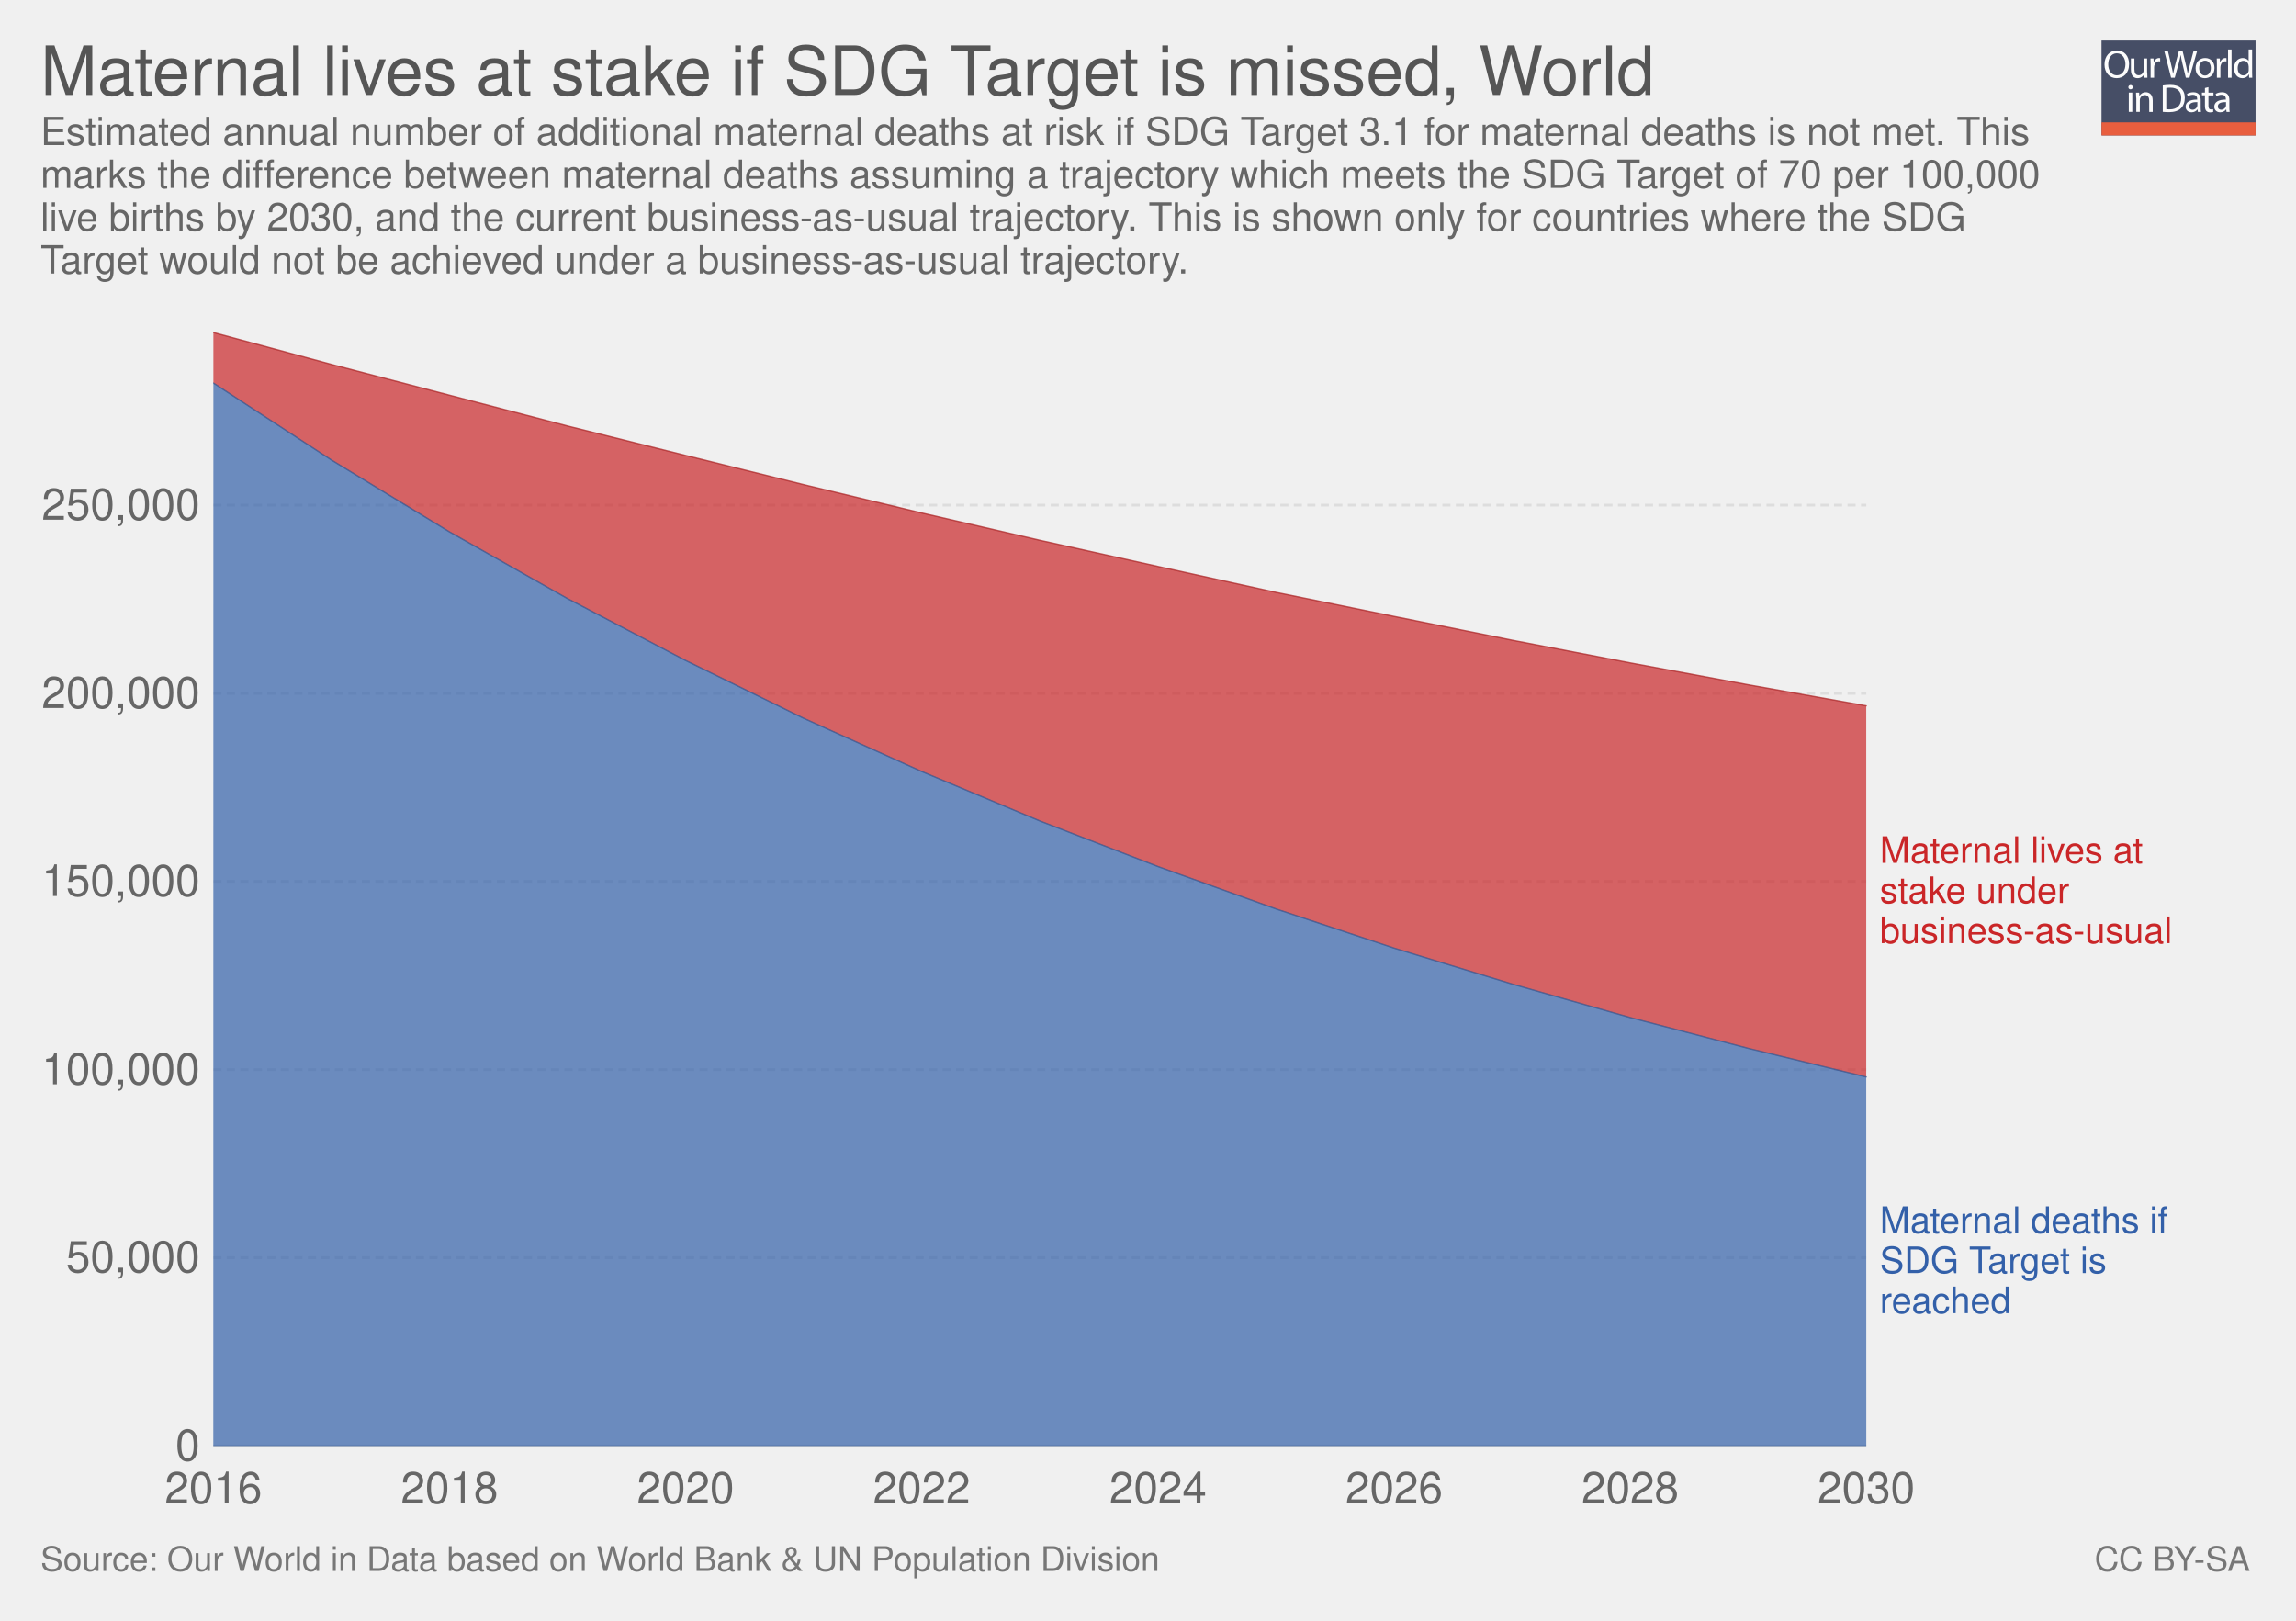
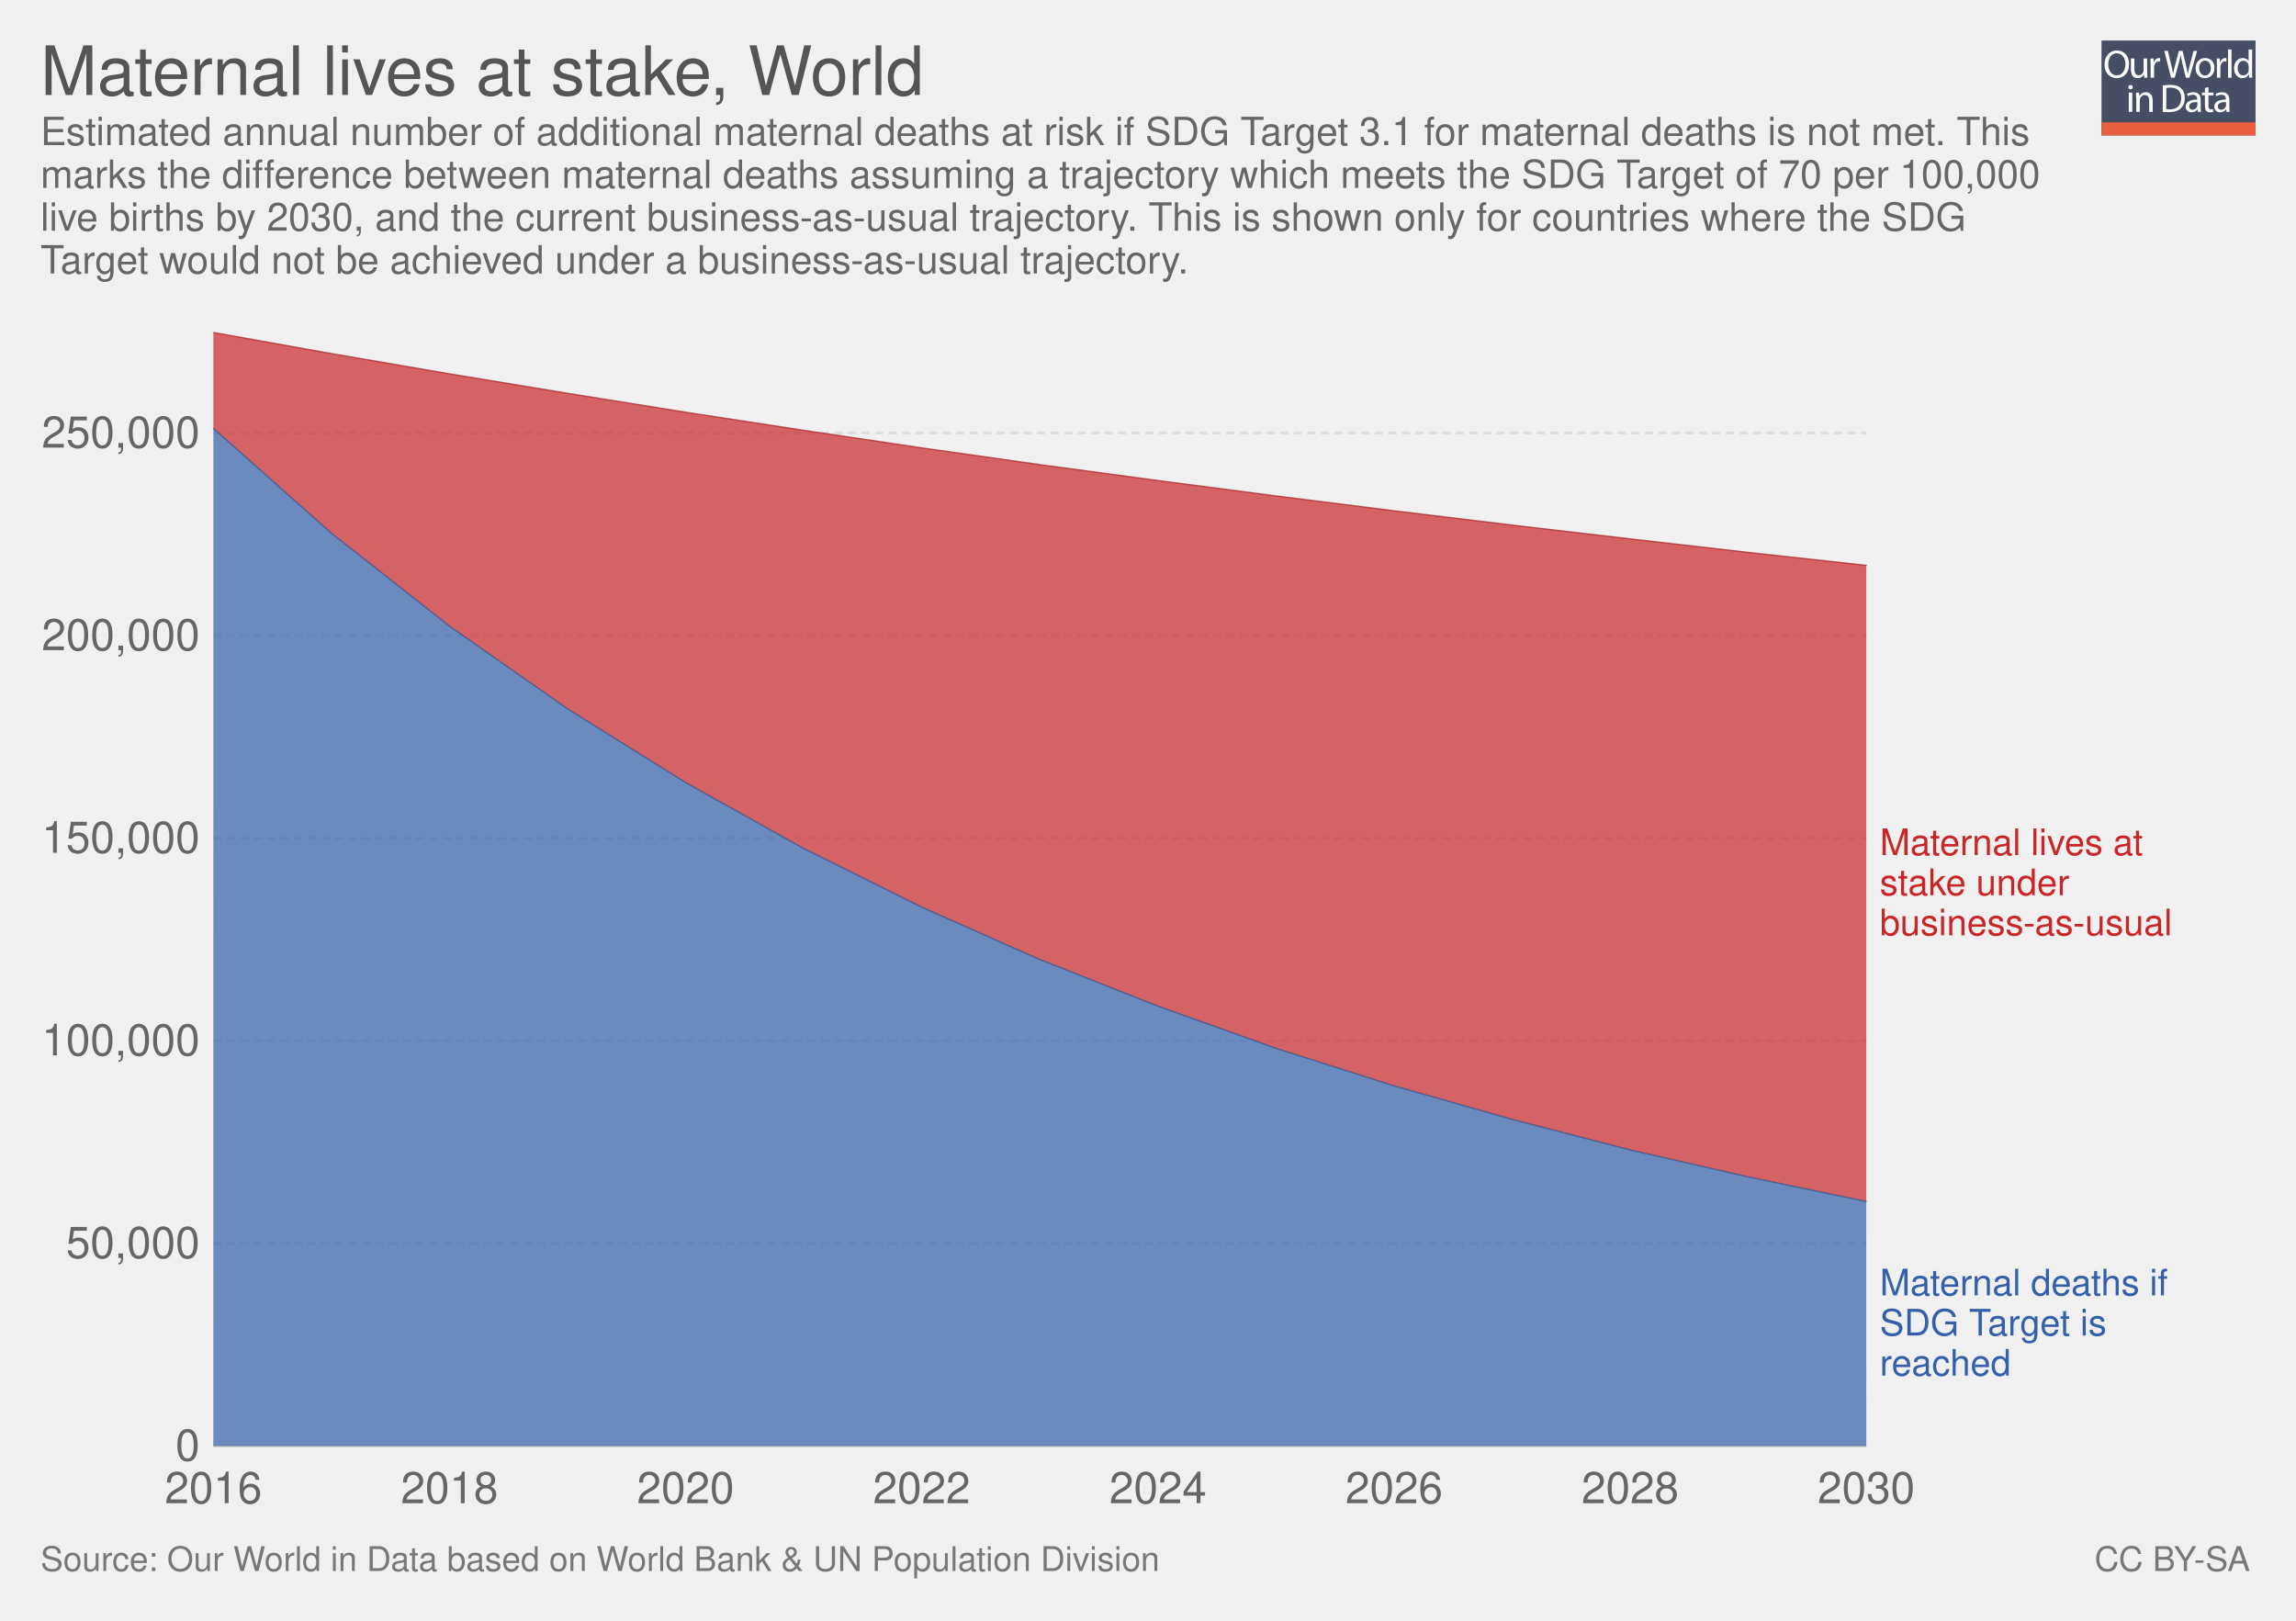
<svg xmlns="http://www.w3.org/2000/svg" xmlns:xlink="http://www.w3.org/1999/xlink" version="1.1" style="font-family: 'Helvetica Neue', Helvetica, Arial, sans-serif; font-size: 18px; background-color: white; text-rendering: optimizeLegibility; -webkit-font-smoothing: antialiased;" width="850" height="600">
  <g class="ChartTab">
    <g class="HeaderView">
      <g opacity="0.8" transform="translate(778, 15) scale(0.27)">
        <a xlink:href="https://ourworldindata.org" target="_blank">
          <g>
            <rect x="0" y="0" fill="#1B2543" width="211.2" height="130.1" />
            <rect x="0" y="112.2" fill="#E63912" width="211.2" height="17.9" />
            <g>
              <rect x="1.2" y="12.3" fill="none" width="210.2" height="99.2" />
              <path fill="#FFFFFF" d="M37.8,32.2c0,12.7-7.7,19.4-17.1,19.4c-9.7,0-16.6-7.5-16.6-18.7c0-11.7,7.3-19.3,17.1-19.3 C31.3,13.7,37.8,21.3,37.8,32.2z M9.2,32.8c0,7.9,4.3,14.9,11.8,14.9c7.5,0,11.8-6.9,11.8-15.3c0-7.3-3.8-14.9-11.8-14.9 C13.1,17.5,9.2,24.8,9.2,32.8z" />
              <path fill="#FFFFFF" d="M62.7,43.8c0,2.7,0.1,5.1,0.2,7.2h-4.3l-0.3-4.3h-0.1c-1.3,2.1-4,4.9-8.8,4.9c-4.2,0-9.1-2.3-9.1-11.6 V24.6h4.8v14.6c0,5,1.5,8.4,5.9,8.4c3.2,0,5.5-2.2,6.3-4.4c0.3-0.7,0.4-1.6,0.4-2.5V24.6h4.8V43.8z" />
              <path fill="#FFFFFF" d="M67.3,32.8c0-3.1-0.1-5.8-0.2-8.2h4.2l0.2,5.2h0.2c1.2-3.5,4.1-5.8,7.3-5.8c0.5,0,0.9,0.1,1.4,0.2v4.5 c-0.5-0.1-1-0.2-1.6-0.2c-3.4,0-5.8,2.6-6.5,6.2c-0.1,0.7-0.2,1.4-0.2,2.2V51h-4.8V32.8z" />
              <path fill="#FFFFFF" d="M95.4,51l-9.4-36.8h5l4.4,18.6c1.1,4.6,2.1,9.2,2.7,12.7h0.1c0.6-3.7,1.8-8,3-12.8l4.9-18.5h5l4.5,18.7 c1,4.4,2,8.7,2.6,12.6h0.1c0.8-4,1.8-8.1,3-12.7l4.9-18.5h4.9L120.6,51h-5L111,31.9c-1.1-4.7-1.9-8.3-2.4-12h-0.1 c-0.7,3.7-1.5,7.3-2.8,12L100.4,51H95.4z" />
              <path fill="#FFFFFF" d="M154.9,37.6c0,9.8-6.8,14-13.2,14c-7.2,0-12.7-5.2-12.7-13.6c0-8.8,5.8-14,13.1-14 C149.8,24,154.9,29.5,154.9,37.6z M133.9,37.9c0,5.8,3.3,10.1,8,10.1c4.6,0,8-4.3,8-10.3c0-4.5-2.2-10.1-7.9-10.1 C136.3,27.6,133.9,32.8,133.9,37.9z" />
              <path fill="#FFFFFF" d="M158.2,32.8c0-3.1-0.1-5.8-0.2-8.2h4.2l0.2,5.2h0.2c1.2-3.5,4.1-5.8,7.3-5.8c0.5,0,0.9,0.1,1.4,0.2v4.5 c-0.5-0.1-1-0.2-1.6-0.2c-3.4,0-5.8,2.6-6.5,6.2c-0.1,0.7-0.2,1.4-0.2,2.2V51h-4.8V32.8z" />
              <path fill="#FFFFFF" d="M173.5,12.3h4.8V51h-4.8V12.3z" />
              <path fill="#FFFFFF" d="M206.5,12.3v31.9c0,2.3,0.1,5,0.2,6.8h-4.3l-0.2-4.6H202c-1.5,2.9-4.7,5.2-9,5.2 c-6.4,0-11.3-5.4-11.3-13.4c-0.1-8.8,5.4-14.2,11.9-14.2c4,0,6.8,1.9,8,4h0.1V12.3H206.5z M201.7,35.4c0-0.6-0.1-1.4-0.2-2 c-0.7-3.1-3.3-5.6-6.9-5.6c-5,0-7.9,4.4-7.9,10.2c0,5.3,2.6,9.8,7.8,9.8c3.2,0,6.2-2.1,7.1-5.7c0.2-0.7,0.2-1.3,0.2-2.1V35.4z" />
              <path fill="#FFFFFF" d="M42.8,64c0.1,1.6-1.1,2.9-3.1,2.9c-1.7,0-2.9-1.3-2.9-2.9c0-1.7,1.3-3,3-3C41.7,61,42.8,62.3,42.8,64z M37.4,97.8V71.4h4.8v26.4H37.4z" />
              <path fill="#FFFFFF" d="M47.5,78.6c0-2.7-0.1-5-0.2-7.1h4.3l0.3,4.4h0.1c1.3-2.5,4.4-5,8.8-5c3.7,0,9.4,2.2,9.4,11.2v15.8h-4.8 V82.6c0-4.3-1.6-7.8-6.1-7.8c-3.2,0-5.6,2.2-6.5,4.9c-0.2,0.6-0.3,1.4-0.3,2.2v15.9h-4.8V78.6z" />
              <path fill="#FFFFFF" d="M84,61.6c2.9-0.4,6.3-0.8,10.1-0.8c6.8,0,11.7,1.6,14.9,4.6c3.3,3,5.2,7.3,5.2,13.2c0,6-1.9,10.9-5.3,14.3 c-3.4,3.4-9.1,5.3-16.3,5.3c-3.4,0-6.2-0.2-8.6-0.4V61.6z M88.8,94.1c1.2,0.2,3,0.3,4.8,0.3c10.2,0,15.7-5.7,15.7-15.6 c0.1-8.7-4.9-14.2-14.9-14.2c-2.5,0-4.3,0.2-5.6,0.5V94.1z" />
              <path fill="#FFFFFF" d="M132.1,97.8l-0.4-3.3h-0.2c-1.5,2.1-4.3,3.9-8.1,3.9c-5.4,0-8.1-3.8-8.1-7.6c0-6.4,5.7-9.9,15.9-9.8v-0.5 c0-2.2-0.6-6.1-6-6.1c-2.5,0-5,0.8-6.9,2l-1.1-3.2c2.2-1.4,5.4-2.3,8.7-2.3c8.1,0,10.1,5.5,10.1,10.8v9.9c0,2.3,0.1,4.5,0.4,6.3 H132.1z M131.4,84.4c-5.3-0.1-11.2,0.8-11.2,5.9c0,3.1,2.1,4.6,4.5,4.6c3.4,0,5.6-2.2,6.4-4.4c0.2-0.5,0.3-1,0.3-1.5V84.4z" />
              <path fill="#FFFFFF" d="M146.6,63.9v7.6h6.9v3.7h-6.9v14.2c0,3.3,0.9,5.1,3.6,5.1c1.3,0,2.2-0.2,2.8-0.3l0.2,3.6 c-0.9,0.4-2.4,0.7-4.3,0.7c-2.2,0-4-0.7-5.2-2c-1.4-1.4-1.9-3.8-1.9-6.9V75.1h-4.1v-3.7h4.1v-6.3L146.6,63.9z" />
              <path fill="#FFFFFF" d="M171.4,97.8l-0.4-3.3h-0.2c-1.5,2.1-4.3,3.9-8.1,3.9c-5.4,0-8.1-3.8-8.1-7.6c0-6.4,5.7-9.9,15.9-9.8v-0.5 c0-2.2-0.6-6.1-6-6.1c-2.5,0-5,0.8-6.9,2l-1.1-3.2c2.2-1.4,5.4-2.3,8.7-2.3c8.1,0,10.1,5.5,10.1,10.8v9.9c0,2.3,0.1,4.5,0.4,6.3 H171.4z M170.7,84.4c-5.3-0.1-11.2,0.8-11.2,5.9c0,3.1,2.1,4.6,4.5,4.6c3.4,0,5.6-2.2,6.4-4.4c0.2-0.5,0.3-1,0.3-1.5V84.4z" />
            </g>
          </g>
        </a>
      </g>
      <a href="https://ourworldindata.org/grapher/maternal-lives-at-stake-2030" target="_blank">
        <text font-size="25.20" x="15.0" y="35.2" fill="#555">
-           <tspan x="15" y="35.16">Maternal lives at stake if SDG Target is missed, World</tspan>
+           <tspan x="15" y="35.16">Maternal lives at stake, World</tspan>
        </text>
      </a>
      <text font-size="14.40" x="15.0" y="53.7" fill="#666">
        <tspan x="15" y="53.72">Estimated annual number of additional maternal deaths at risk if SDG Target 3.1 for maternal deaths is not met. This</tspan>
        <tspan x="15" y="69.56">marks the difference between maternal deaths assuming a trajectory which meets the SDG Target of 70 per 100,000</tspan>
        <tspan x="15" y="85.4">live births by 2030, and the current business-as-usual trajectory. This is shown only for countries where the SDG</tspan>
        <tspan x="15" y="101.24">Target would not be achieved under a business-as-usual trajectory.</tspan>
      </text>
    </g>
    <g class="StackedArea">
      <defs>
        <clipPath id="boundsClip-1">
          <rect x="78.968" y="0" width="820" height="866.8" />
        </clipPath>
      </defs>
      <g class="AxisBoxView">
        <g class="HorizontalAxis">
          <text x="79" y="556.5" fill="#666" text-anchor="middle" font-size="16.2">2016</text>
          <text x="166.4" y="556.5" fill="#666" text-anchor="middle" font-size="16.2">2018</text>
          <text x="253.8" y="556.5" fill="#666" text-anchor="middle" font-size="16.2">2020</text>
          <text x="341.2" y="556.5" fill="#666" text-anchor="middle" font-size="16.2">2022</text>
          <text x="428.7" y="556.5" fill="#666" text-anchor="middle" font-size="16.2">2024</text>
          <text x="516.1" y="556.5" fill="#666" text-anchor="middle" font-size="16.2">2026</text>
          <text x="603.5" y="556.5" fill="#666" text-anchor="middle" font-size="16.2">2028</text>
          <text x="690.9" y="556.5" fill="#666" text-anchor="middle" font-size="16.2">2030</text>
        </g>
        <g class="VerticalAxis">
          <text x="73.97" y="535.3" fill="#666" dominant-baseline="middle" text-anchor="end" font-size="16.2">0</text>
-           <text x="73.97" y="465.6" fill="#666" dominant-baseline="middle" text-anchor="end" font-size="16.2">50,000</text>
-           <text x="73.97" y="396" fill="#666" dominant-baseline="middle" text-anchor="end" font-size="16.2">100,000</text>
-           <text x="73.97" y="326.3" fill="#666" dominant-baseline="middle" text-anchor="end" font-size="16.2">150,000</text>
-           <text x="73.97" y="256.7" fill="#666" dominant-baseline="middle" text-anchor="end" font-size="16.2">200,000</text>
-           <text x="73.97" y="187" fill="#666" dominant-baseline="middle" text-anchor="end" font-size="16.2">250,000</text>
+           <text x="73.97" y="460.3" fill="#666" dominant-baseline="middle" text-anchor="end" font-size="16.2">50,000</text>
+           <text x="73.97" y="385.3" fill="#666" dominant-baseline="middle" text-anchor="end" font-size="16.2">100,000</text>
+           <text x="73.97" y="310.3" fill="#666" dominant-baseline="middle" text-anchor="end" font-size="16.2">150,000</text>
+           <text x="73.97" y="235.3" fill="#666" dominant-baseline="middle" text-anchor="end" font-size="16.2">200,000</text>
+           <text x="73.97" y="160.3" fill="#666" dominant-baseline="middle" text-anchor="end" font-size="16.2">250,000</text>
        </g>
        <g class="AxisGridLines">
          <line x1="78.97" y1="535.3" x2="690.92" y2="535.3" stroke="#ccc" />
-           <line x1="78.97" y1="465.6" x2="690.92" y2="465.6" stroke="#ddd" stroke-dasharray="3,2" />
-           <line x1="78.97" y1="396" x2="690.92" y2="396" stroke="#ddd" stroke-dasharray="3,2" />
-           <line x1="78.97" y1="326.3" x2="690.92" y2="326.3" stroke="#ddd" stroke-dasharray="3,2" />
-           <line x1="78.97" y1="256.7" x2="690.92" y2="256.7" stroke="#ddd" stroke-dasharray="3,2" />
-           <line x1="78.97" y1="187" x2="690.92" y2="187" stroke="#ddd" stroke-dasharray="3,2" />
+           <line x1="78.97" y1="460.3" x2="690.92" y2="460.3" stroke="#ddd" stroke-dasharray="3,2" />
+           <line x1="78.97" y1="385.3" x2="690.92" y2="385.3" stroke="#ddd" stroke-dasharray="3,2" />
+           <line x1="78.97" y1="310.3" x2="690.92" y2="310.3" stroke="#ddd" stroke-dasharray="3,2" />
+           <line x1="78.97" y1="235.3" x2="690.92" y2="235.3" stroke="#ddd" stroke-dasharray="3,2" />
+           <line x1="78.97" y1="160.3" x2="690.92" y2="160.3" stroke="#ddd" stroke-dasharray="3,2" />
        </g>
      </g>
      <g clip-path="url(#boundsClip-1)">
        <g class="HeightedLegend clickable">
          <g class="legendMark">
-             <rect x="690.92" y="308.65" width="144.08" height="42.7" fill="#fff" opacity="0" />
-             <text font-size="13.50" x="695.9" y="319.4" fill="#ca2628">
-               <tspan x="695.92" y="319.45">Maternal lives at</tspan>
-               <tspan x="695.92" y="334.3">stake under</tspan>
-               <tspan x="695.92" y="349.15">business-as-usual</tspan>
+             <rect x="690.92" y="305.75" width="144.08" height="42.7" fill="#fff" opacity="0" />
+             <text font-size="13.50" x="695.9" y="316.6" fill="#ca2628">
+               <tspan x="695.92" y="316.55">Maternal lives at</tspan>
+               <tspan x="695.92" y="331.4">stake under</tspan>
+               <tspan x="695.92" y="346.25">business-as-usual</tspan>
            </text>
          </g>
          <g class="legendMark">
-             <rect x="690.92" y="445.65" width="142.73" height="42.7" fill="#fff" opacity="0" />
-             <text font-size="13.50" x="695.9" y="456.4" fill="#3360a9">
-               <tspan x="695.92" y="456.45">Maternal deaths if</tspan>
-               <tspan x="695.92" y="471.3">SDG Target is</tspan>
-               <tspan x="695.92" y="486.15">reached</tspan>
+             <rect x="690.92" y="468.75" width="142.73" height="42.7" fill="#fff" opacity="0" />
+             <text font-size="13.50" x="695.9" y="479.6" fill="#3360a9">
+               <tspan x="695.92" y="479.55">Maternal deaths if</tspan>
+               <tspan x="695.92" y="494.4">SDG Target is</tspan>
+               <tspan x="695.92" y="509.25">reached</tspan>
            </text>
          </g>
        </g>
        <g class="Areas">
          <rect x="78.968" y="123.1" width="611.952" height="412.2" opacity="0" fill="rgba(255,255,255,0)" />
-           <path stroke-linecap="round" d="M79 141.8L122.7 170.3L166.4 196.9L210.1 221.6L253.8 244.5L297.5 265.9L341.2 285.6L384.9 303.9L428.7 320.8L472.4 336.5L516.1 351L559.8 364.3L603.5 376.7L647.2 388.1L690.9 398.7L690.92 535.3L78.968 535.3" fill="#3360a9" fill-opacity="0.7" class="World_1-area" />
-           <path stroke-linecap="round" d="M79 123.1L122.7 134.9L166.4 146.3L210.1 157.7L253.8 168.6L297.5 179.4L341.2 189.9L384.9 200L428.7 209.7L472.4 219.3L516.1 228.2L559.8 237L603.5 245.4L647.2 253.5L690.9 261.3L690.9 398.7L647.2 388.1L603.5 376.7L559.8 364.3L516.1 351L472.4 336.5L428.7 320.8L384.9 303.9L341.2 285.6L297.5 265.9L253.8 244.5L210.1 221.6L166.4 196.9L122.7 170.3L79 141.8" fill="#ca2628" fill-opacity="0.7" class="World_0-area" />
-           <path stroke-linecap="round" d="M79 141.8L122.7 170.3L166.4 196.9L210.1 221.6L253.8 244.5L297.5 265.9L341.2 285.6L384.9 303.9L428.7 320.8L472.4 336.5L516.1 351L559.8 364.3L603.5 376.7L647.2 388.1L690.9 398.7" stroke="rgb(43, 80, 141)" stroke-opacity="0.7" stroke-width="0.5" fill="none" class="World_1-border" />
-           <path stroke-linecap="round" d="M79 123.1L122.7 134.9L166.4 146.3L210.1 157.7L253.8 168.6L297.5 179.4L341.2 189.9L384.9 200L428.7 209.7L472.4 219.3L516.1 228.2L559.8 237L603.5 245.4L647.2 253.5L690.9 261.3" stroke="rgb(169, 32, 33)" stroke-opacity="0.7" stroke-width="0.5" fill="none" class="World_0-border" />
+           <path stroke-linecap="round" d="M79 158.6L122.7 197.4L166.4 231.8L210.1 262.4L253.8 289.7L297.5 314.1L341.2 335.8L384.9 355.2L428.7 372.5L472.4 388.1L516.1 402L559.8 414.4L603.5 425.7L647.2 435.7L690.9 444.8L690.92 535.3L78.968 535.3" fill="#3360a9" fill-opacity="0.7" class="World_1-area" />
+           <path stroke-linecap="round" d="M79 123.1L122.7 130.9L166.4 138.4L210.1 145.6L253.8 152.6L297.5 159.3L341.2 165.8L384.9 172L428.7 177.9L472.4 183.6L516.1 189.1L559.8 194.4L603.5 199.5L647.2 204.5L690.9 209.3L690.9 444.8L647.2 435.7L603.5 425.7L559.8 414.4L516.1 402L472.4 388.1L428.7 372.5L384.9 355.2L341.2 335.8L297.5 314.1L253.8 289.7L210.1 262.4L166.4 231.8L122.7 197.4L79 158.6" fill="#ca2628" fill-opacity="0.7" class="World_0-area" />
+           <path stroke-linecap="round" d="M79 158.6L122.7 197.4L166.4 231.8L210.1 262.4L253.8 289.7L297.5 314.1L341.2 335.8L384.9 355.2L428.7 372.5L472.4 388.1L516.1 402L559.8 414.4L603.5 425.7L647.2 435.7L690.9 444.8" stroke="rgb(43, 80, 141)" stroke-opacity="0.7" stroke-width="0.5" fill="none" class="World_1-border" />
+           <path stroke-linecap="round" d="M79 123.1L122.7 130.9L166.4 138.4L210.1 145.6L253.8 152.6L297.5 159.3L341.2 165.8L384.9 172L428.7 177.9L472.4 183.6L516.1 189.1L559.8 194.4L603.5 199.5L647.2 204.5L690.9 209.3" stroke="rgb(169, 32, 33)" stroke-opacity="0.7" stroke-width="0.5" fill="none" class="World_0-border" />
        </g>
      </g>
    </g>
    <g style="fill: #777;" class="SourcesFooter">
      <g style="fill: #777;" class="clickable">
        <text font-size="12.60" x="15.0" y="581.6">
          <tspan x="15" y="581.58">Source: Our World in Data based on World Bank &amp; UN Population Division</tspan>
        </text>
      </g>
      <text font-size="12.60" x="775.4" y="581.6">
        <tspan x="775.402" y="581.58">
          <a style="fill: #777;" class="cclogo" href="http://creativecommons.org/licenses/by-sa/4.0/deed.en_US" target="_blank">CC BY-SA</a>
        </tspan>
      </text>
    </g>
  </g>
</svg>
